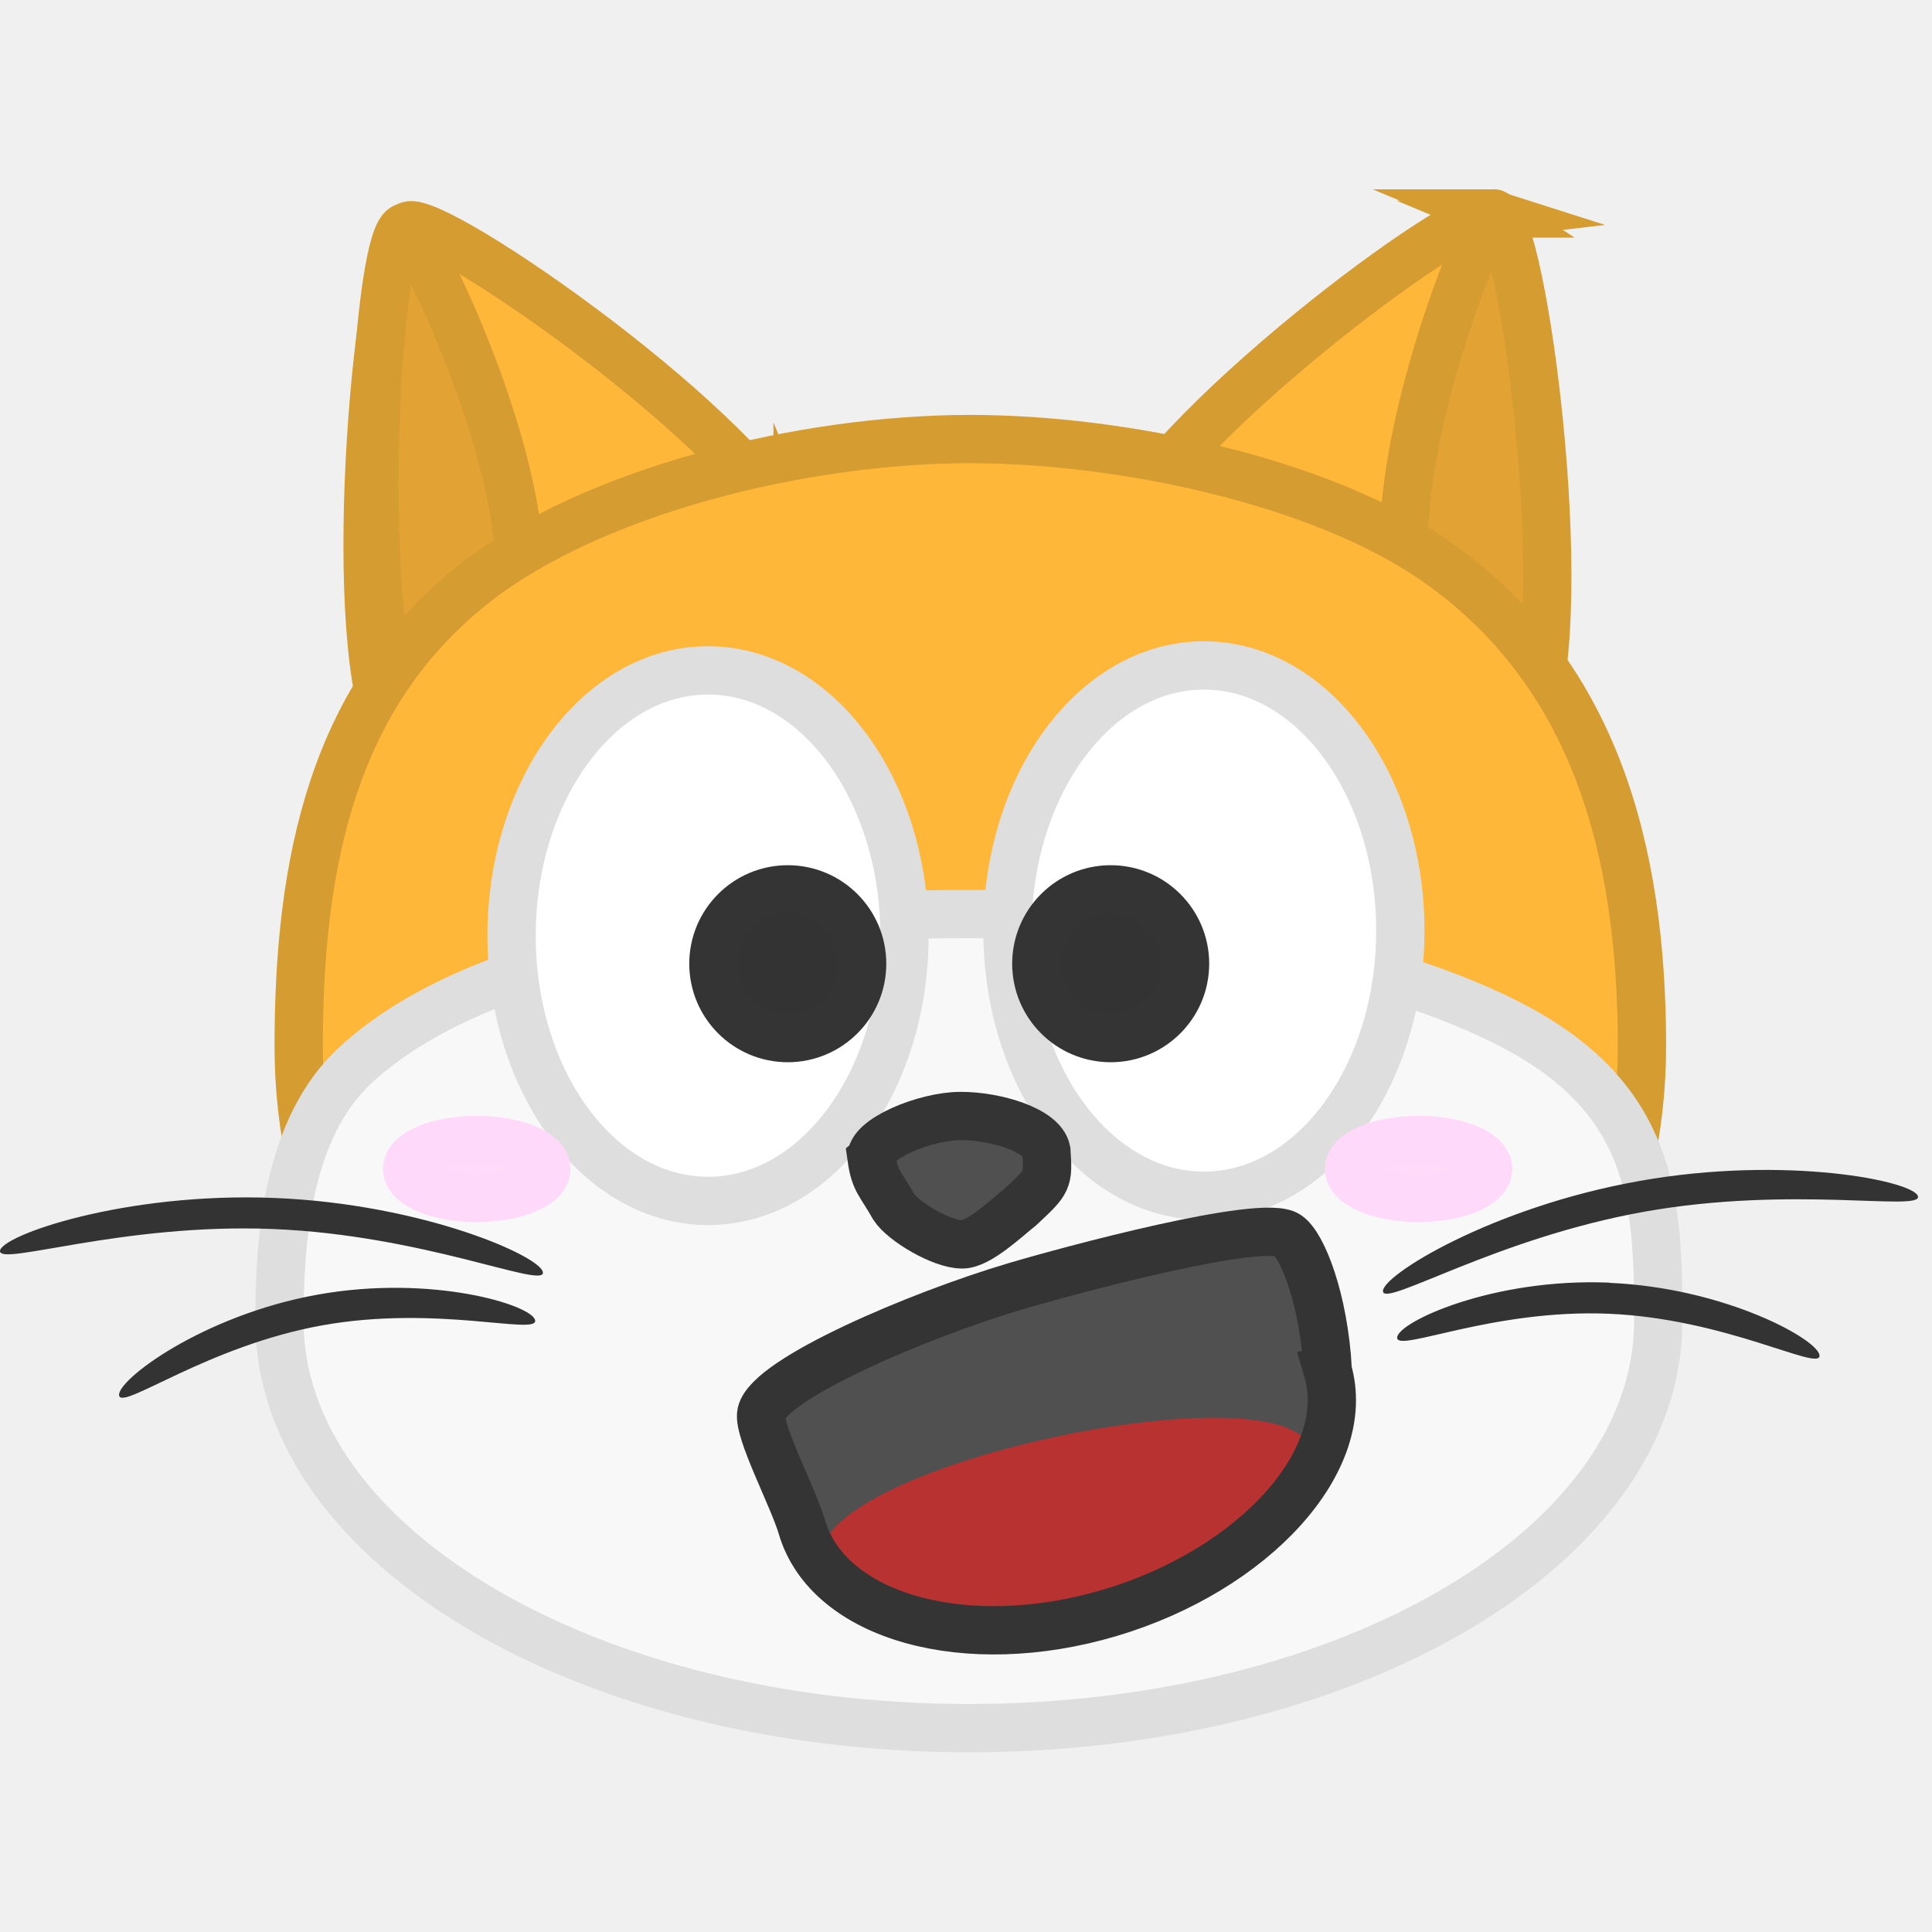
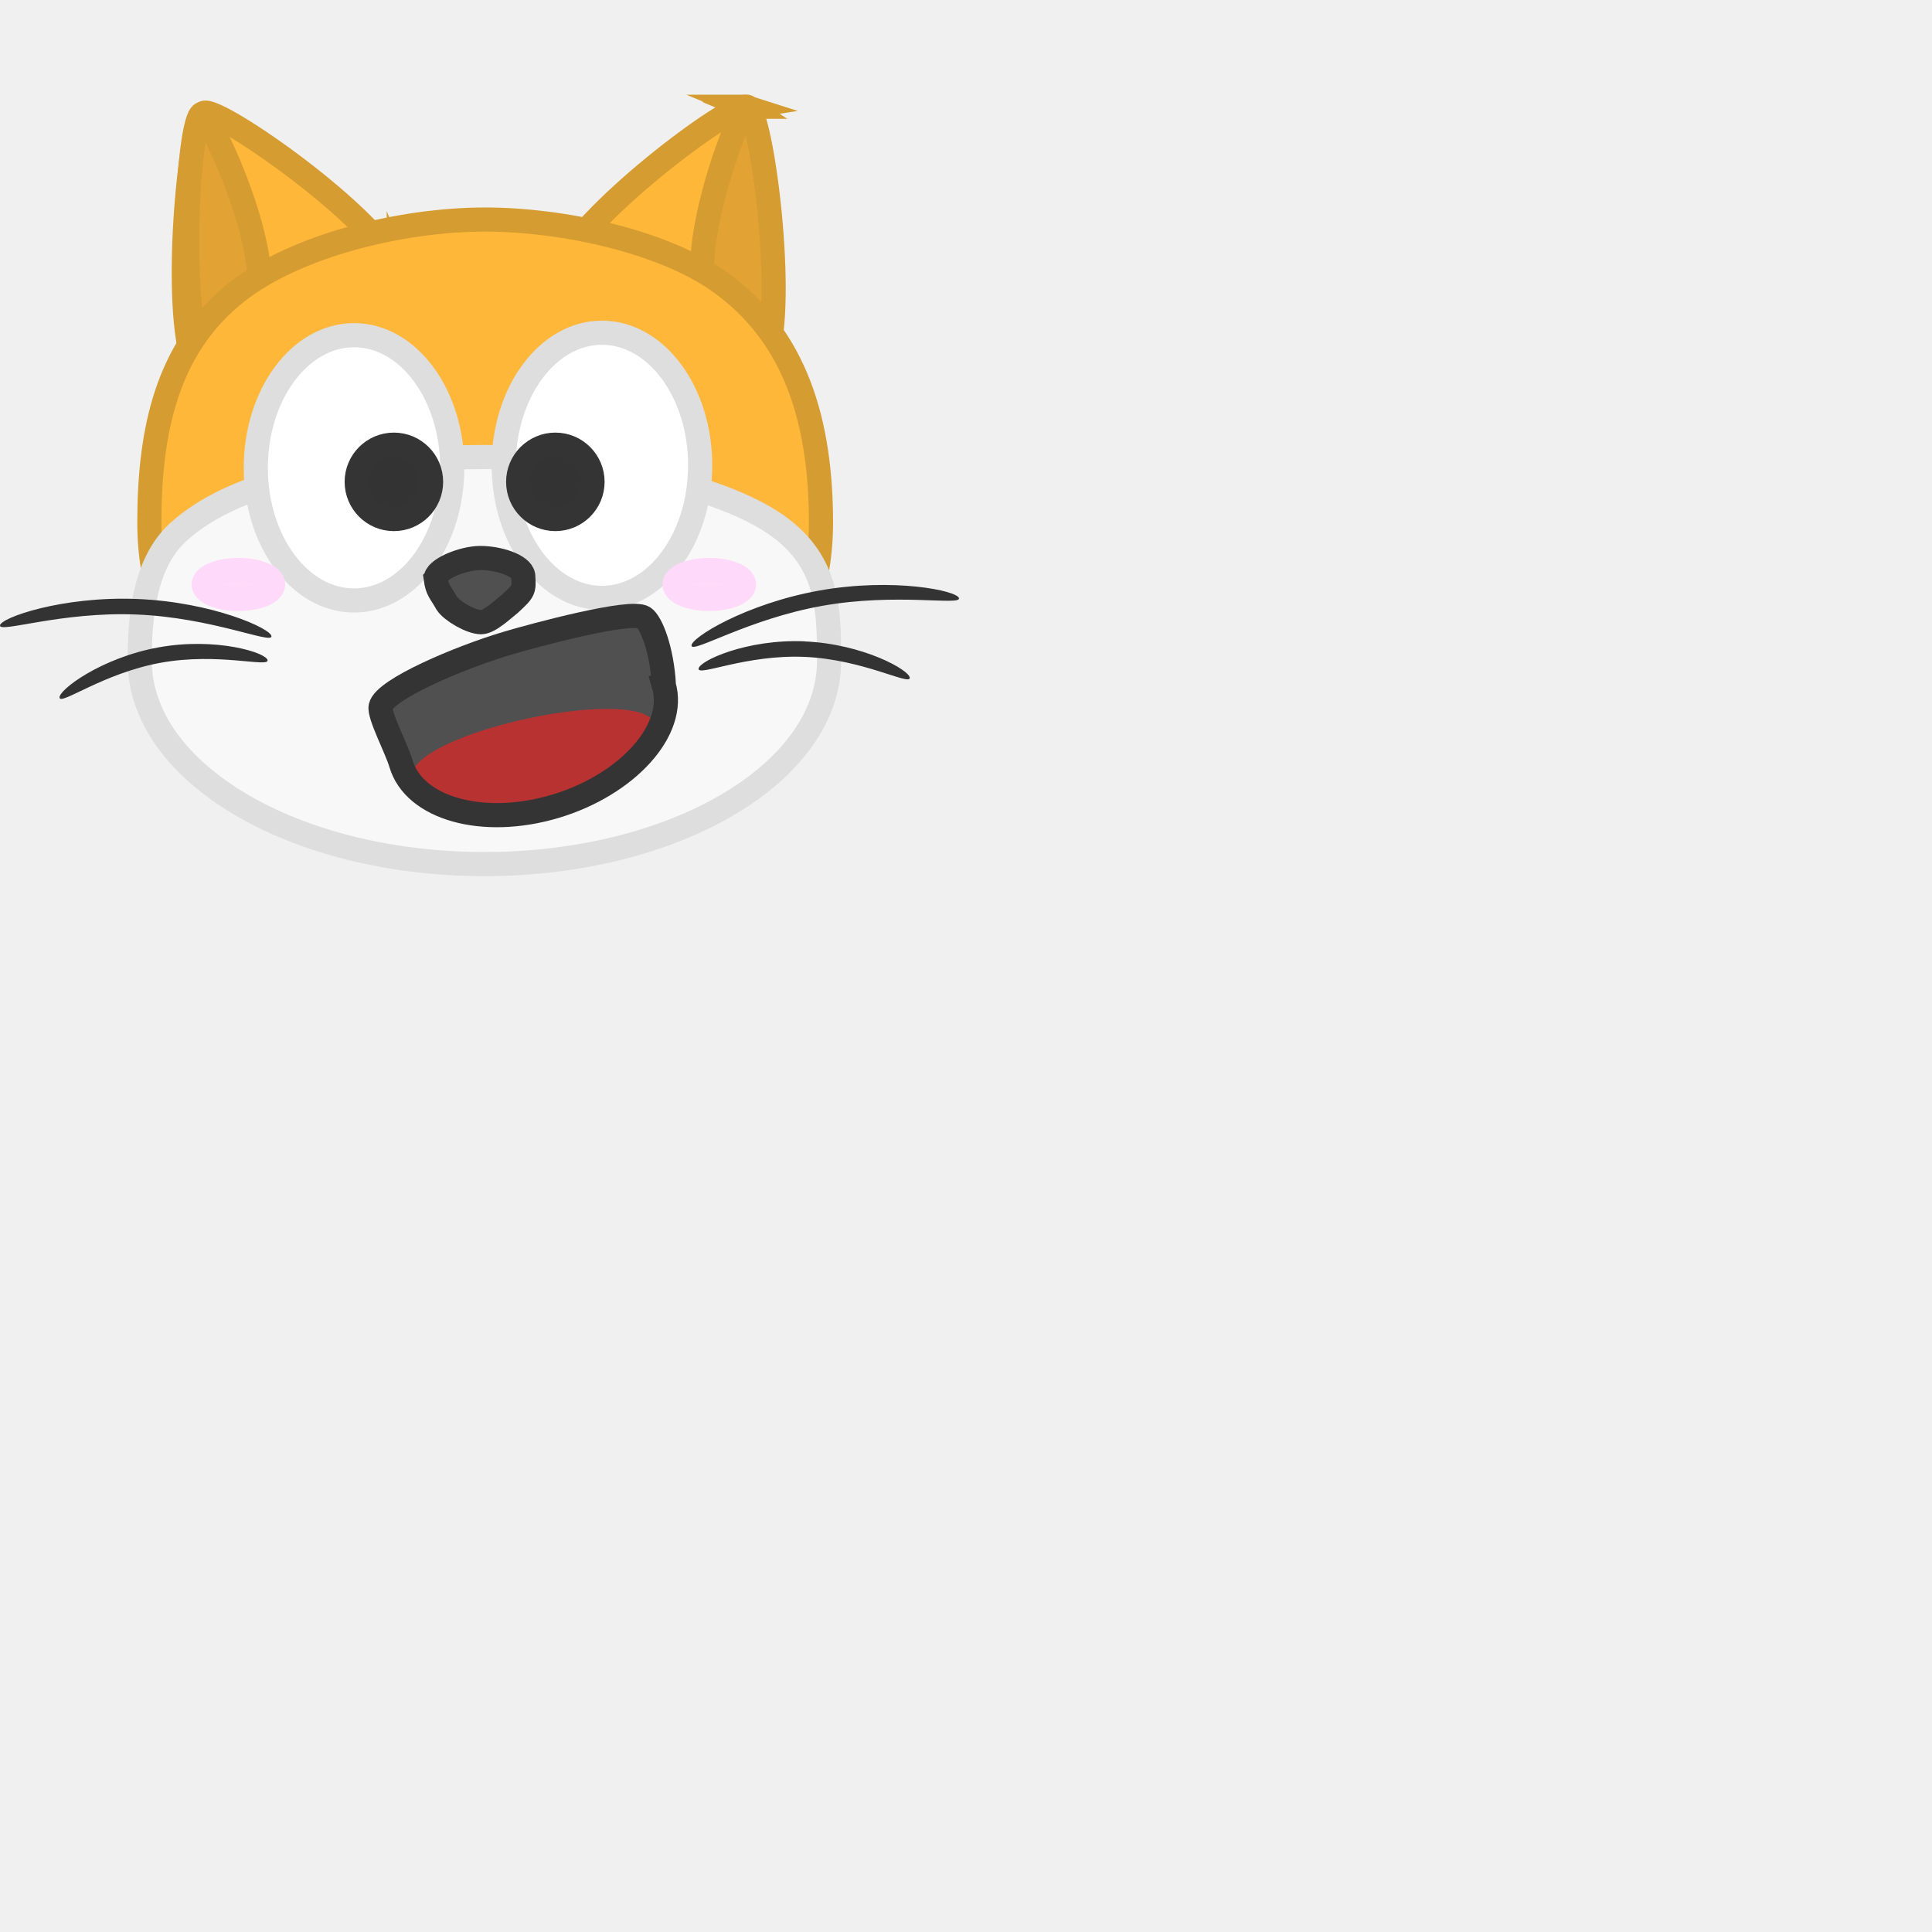
- <svg xmlns="http://www.w3.org/2000/svg" xmlns:xlink="http://www.w3.org/1999/xlink" width="100" height="100">
+ <svg xmlns="http://www.w3.org/2000/svg" xmlns:xlink="http://www.w3.org/1999/xlink" width="200" height="200">
  <style>.B{stroke-width:2.5}.C{stroke-miterlimit:10}.D{stroke:#d59c31}.E{stroke:#343434}</style>
  <path d="M77.223 11.073c1.524.63 4.074 20.26 1.9 26.126-3.27 8.8-24.7-.148-21.44-8.94 2.183-5.866 18.033-17.675 19.548-17.187zm-35.94 17.094c3.578 8.67-17.535 18.357-21.113 9.686-2.388-5.786-.528-25.494.973-26.176 1.497-.542 17.752 10.704 20.14 16.5z" fill="#ffb73a" class="B C D" />
  <path d="M77.346 11.05c1.524.63 4.074 20.26 1.9 26.126-3.27 8.8-9.6 2.332-6.338-6.46-1.436-6.834 3.984-19.973 4.447-19.666zM26.808 31.064c3.92 8.522-1.916 15.438-5.837 6.916-2.616-5.686-1.544-25.453-.07-26.194.44-.34 6.827 12.355 5.907 19.278z" fill="#e2a234" class="B C D" />
  <path d="M15.46 54.152c0-9.507 1.763-18.225 9.144-23.988 6.092-4.757 16.938-7.438 25.62-7.438 7.94 0 18.164 2.22 24.017 6.27 8.3 5.743 10.747 14.977 10.747 25.156 0 17.356-15.564 31.425-34.764 31.425S15.46 71.508 15.46 54.152z" fill="#ffb73a" class="B C D" />
  <g stroke="#dedede" class="B C">
    <path d="M85.83 68.38c0 11.636-15.976 21.068-35.683 21.068S14.465 80.017 14.465 68.38c0-4.196.383-9.993 3.963-13.277 6.35-5.823 19.118-7.792 31.72-7.792 9.858 0 22.622 2.48 29.08 6.295 6.45 3.812 6.602 8.96 6.602 14.774z" fill="#f8f8f8" />
    <path d="M46.815 48.435c0 7.58-4.552 13.725-10.167 13.725S26.48 56.015 26.48 48.435 31.033 34.7 36.648 34.7s10.167 6.145 10.167 13.725zm25.665-.267c0 7.58-4.552 13.725-10.167 13.725s-10.167-6.145-10.167-13.725 4.554-13.725 10.17-13.725S72.48 40.588 72.48 48.168z" fill="#fff" />
  </g>
  <g class="E B C">
    <path d="M45.114 59.944c-.135-.96 2.74-2.18 4.616-2.18 1.82 0 4.232.736 4.43 1.796.096 1.556.112 1.558-1.353 2.92-.697.55-2.14 1.93-3.002 1.93-1.073 0-3.048-1.187-3.542-1.937-.704-1.248-.98-1.325-1.15-2.528z" fill="#505050" />
    <use xlink:href="#B" fill="#333" />
  </g>
  <g fill="#ffdaf9" stroke="#ffd9fa" class="B C">
    <use xlink:href="#C" />
    <use xlink:href="#C" x="48.75" />
  </g>
  <g fill="#333">
    <path d="M28.103 65.88c-.032.794-6.223-1.955-13.983-2.267S-.032 65.547 0 64.752s6.442-3.058 14.202-2.746 13.932 3.08 13.9 3.875zm-.405 2.463c.125.785-5.1-.812-11.035.26S6.3 73.014 6.165 72.23s4.313-4.144 10.26-5.217 11.15.547 11.274 1.33zm57.134-7.213c7.647-1.36 14.304.017 14.443.8s-6.497-.576-14.144.784-13.408 4.92-13.547 4.138 5.6-4.362 13.248-5.72zm-1.524 5.27c6.037.258 10.9 2.986 10.87 3.78S89.323 68.258 83.286 68s-10.986 2.03-10.97 1.235 4.954-3.103 11-2.845z" />
    <use xlink:href="#B" x="16.714" class="B C E" />
  </g>
  <path d="M68.576 70.933C69.913 75.596 64.82 81.27 57.54 83.48s-14.265.224-15.603-4.44c-.447-1.56-2.26-5.01-2.066-5.9.39-1.78 7.98-5.075 12.824-6.547 2.838-.862 12.564-3.532 13.835-2.666.747.51 1.84 3.284 2.044 7.003z" fill="#505050" />
  <path d="M63.468 80.676c-7.225 3.036-10.69 4.02-17.6 2.656-.3-1.002-2.402-.978-3.016-1.817-3.913-5.347 26.69-11.74 24.97-5.654-1.106 3.916-4.344 4.815-4.344 4.815z" fill="#b93232" />
  <path d="M68.718 70.933c1.366 4.663-3.837 10.336-11.273 12.548s-14.572.224-15.938-4.44c-.457-1.56-2.3-5.01-2.1-5.9.4-1.78 8.15-5.075 13.1-6.547 2.9-.862 12.835-3.532 14.133-2.666.763.51 1.88 3.284 2.088 7.003z" fill="none" class="B C E" />
  <defs>
    <path id="B" d="M36.926 49.882a3.85 3.85 0 0 1 3.849-3.849 3.85 3.85 0 0 1 3.849 3.849 3.85 3.85 0 0 1-3.849 3.849 3.85 3.85 0 0 1-3.849-3.849z" />
    <path id="C" d="M28.276 60.504c0 .828-1.612 1.5-3.6 1.5s-3.6-.672-3.6-1.5 1.612-1.5 3.6-1.5 3.6.672 3.6 1.5z" />
  </defs>
</svg>
